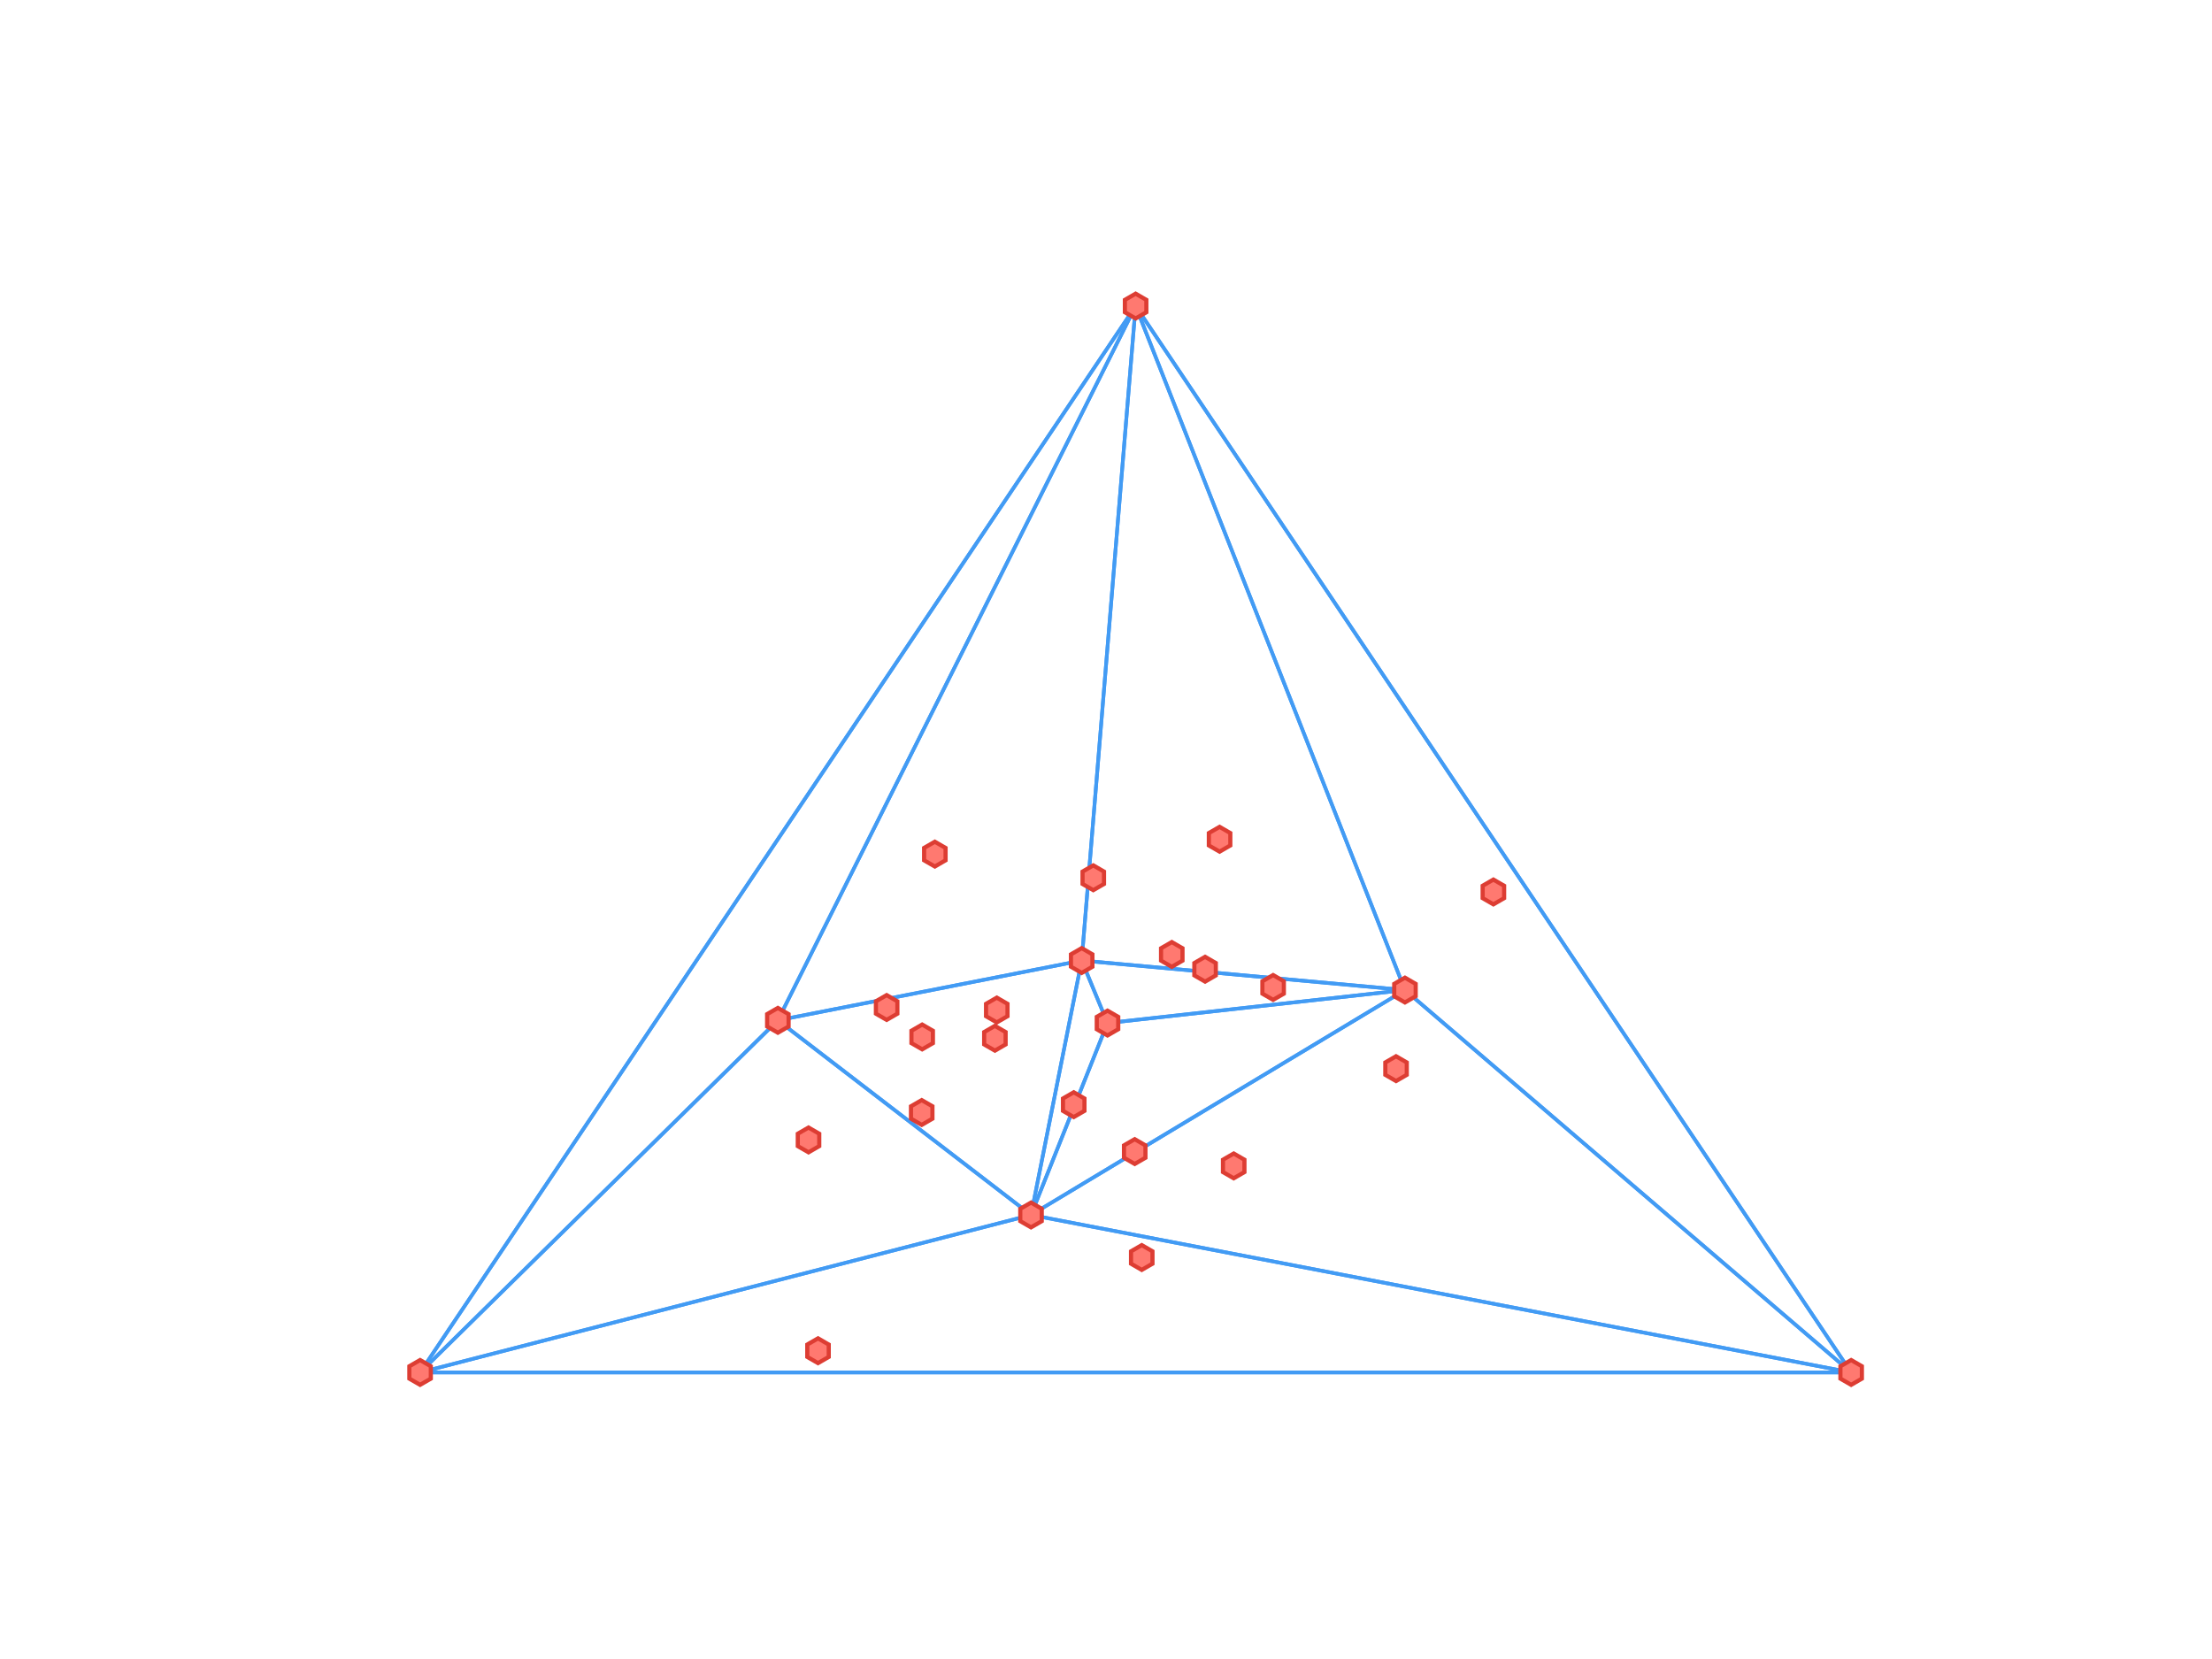
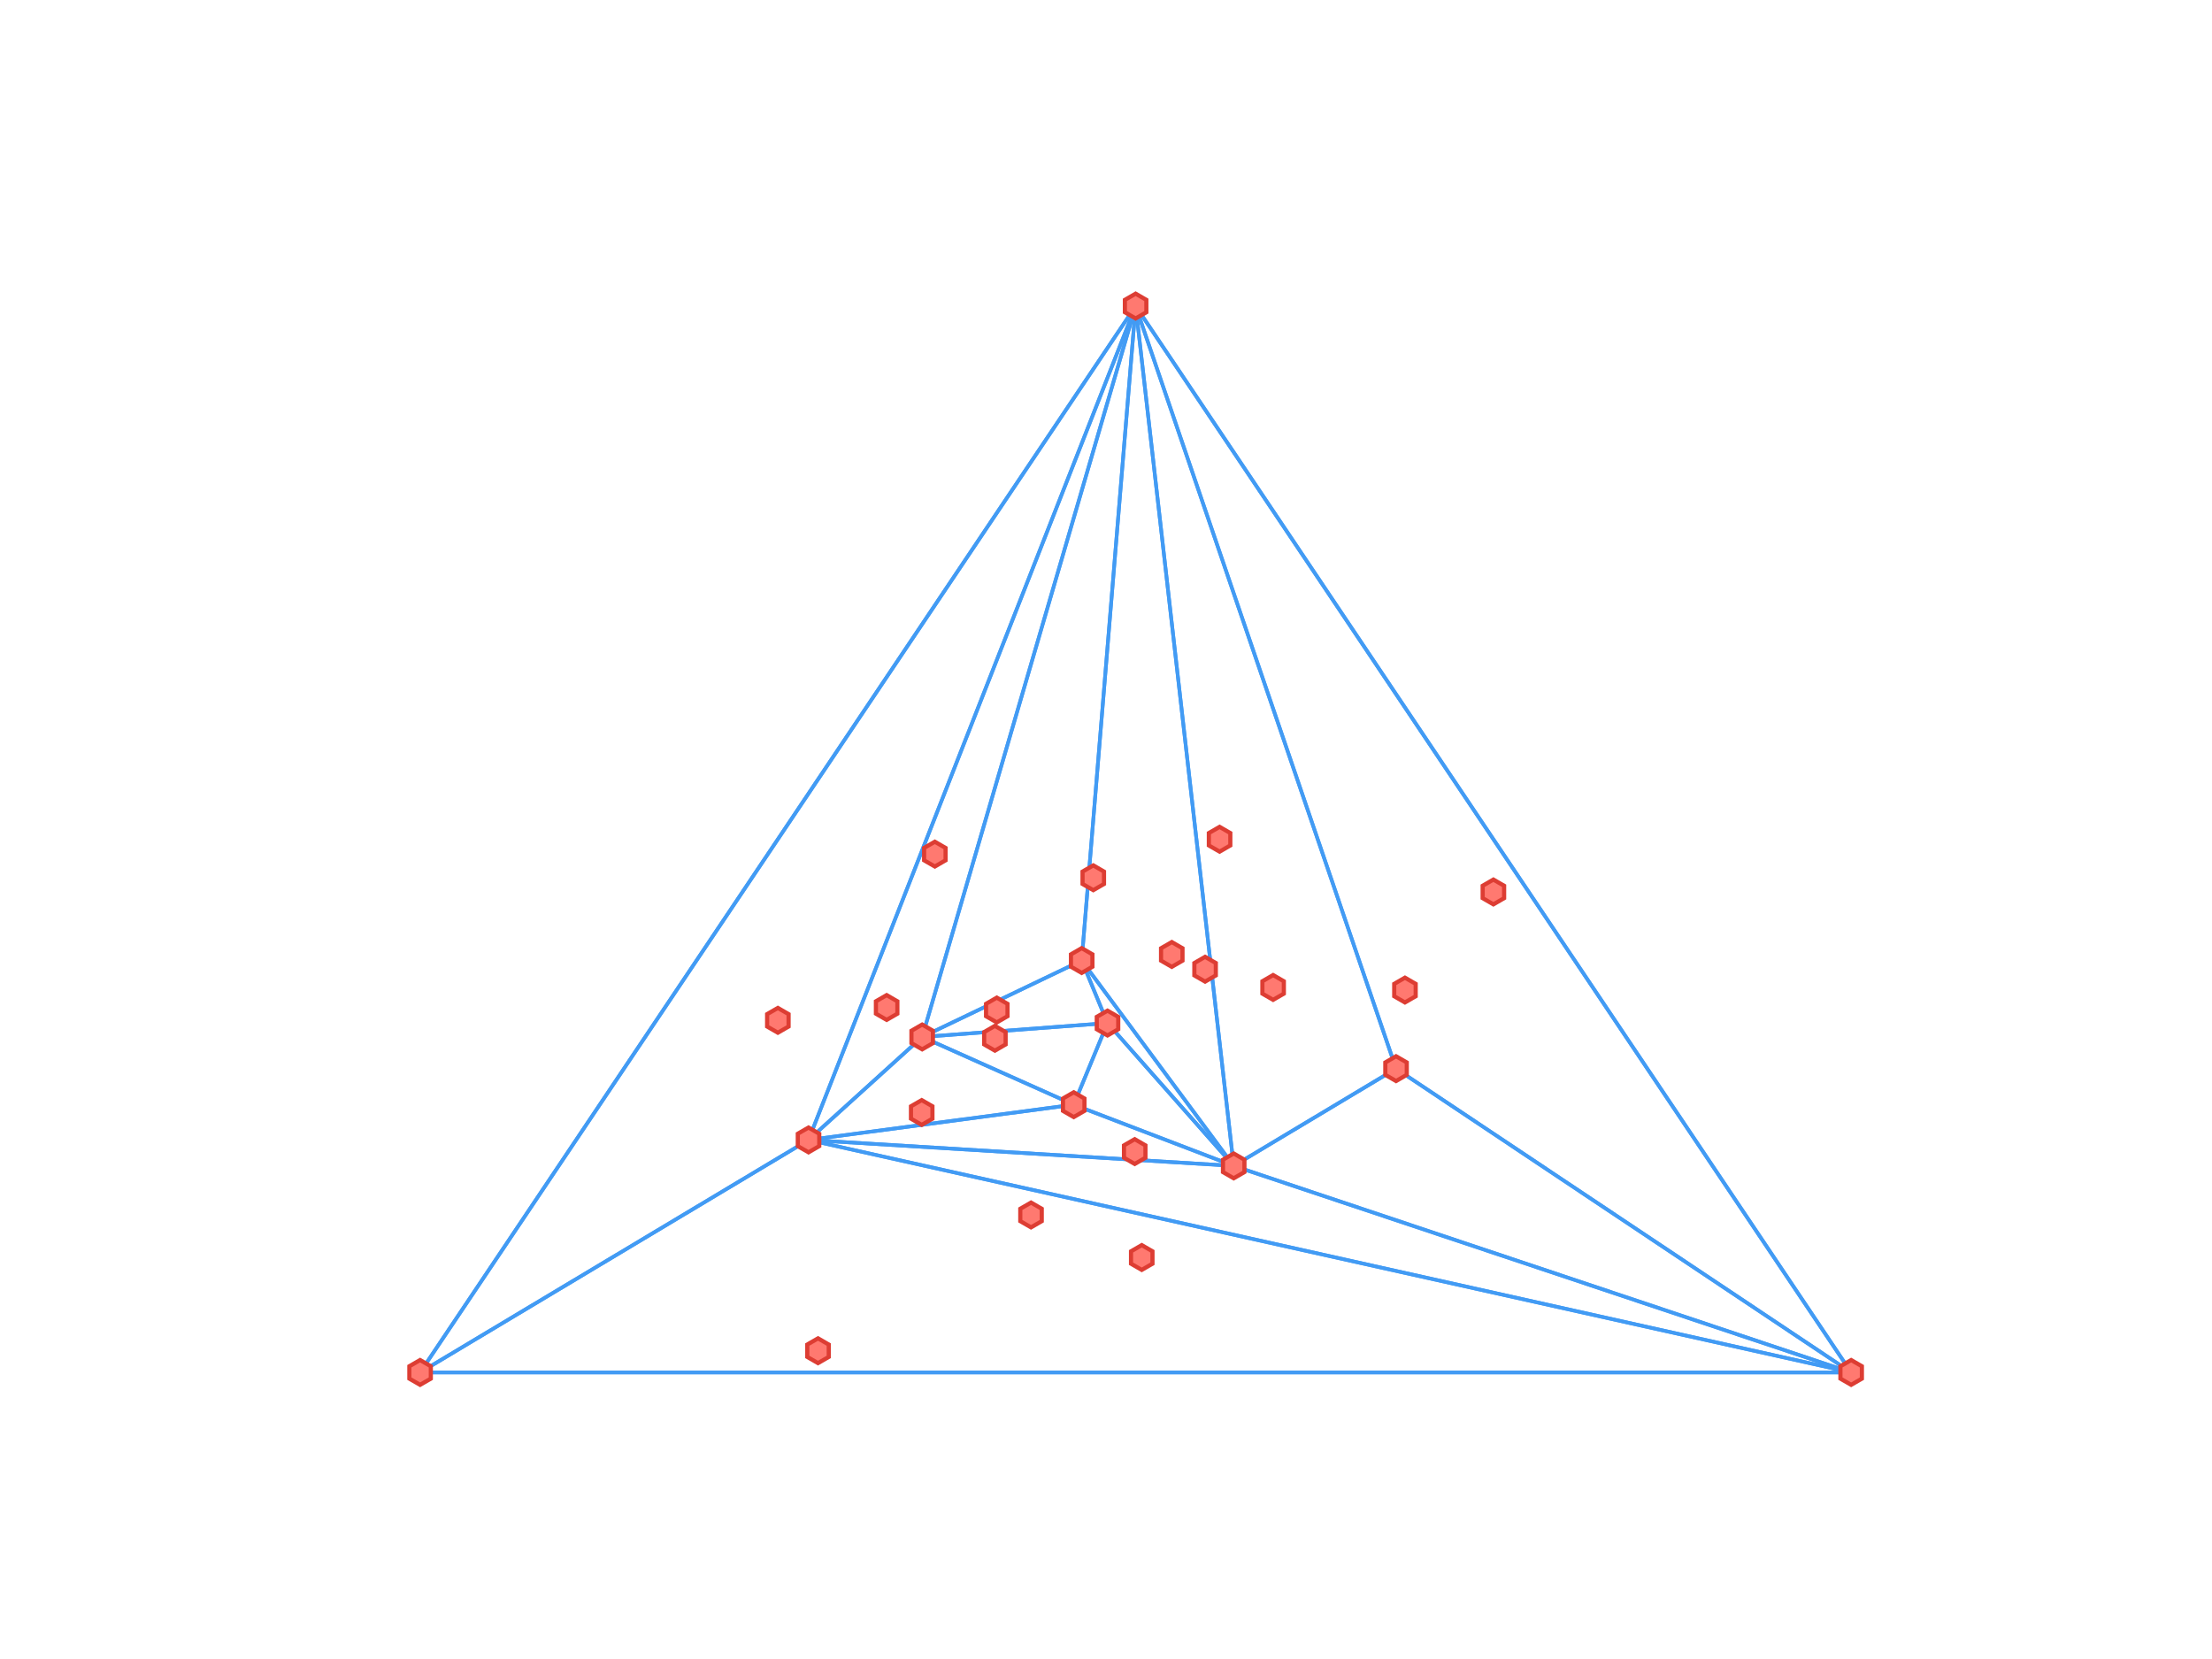
<svg xmlns="http://www.w3.org/2000/svg" xmlns:xlink="http://www.w3.org/1999/xlink" height="345pt" version="1.1" viewBox="0 0 460 345" width="460pt">
  <defs>
    <style type="text/css">
*{stroke-linecap:butt;stroke-linejoin:round;}
  </style>
  </defs>
  <g id="figure_1">
    <g id="patch_1">
      <path d="M 0 345.6  L 460.8 345.6  L 460.8 0  L 0 0  z " style="fill:#ffffff;" />
    </g>
    <g id="axes_1">
      <g id="LineCollection_1">
-         <path clip-path="url(#p65ea8d8c99)" d="M 292.169 205.889  L 384.96 285.408  " style="fill:none;stroke:#429bf4;stroke-width:0.75;" />
-         <path clip-path="url(#p65ea8d8c99)" d="M 292.169 205.889  L 214.408 252.659  " style="fill:none;stroke:#429bf4;stroke-width:0.75;" />
-         <path clip-path="url(#p65ea8d8c99)" d="M 292.169 205.889  L 236.16 63.648  " style="fill:none;stroke:#429bf4;stroke-width:0.75;" />
-         <path clip-path="url(#p65ea8d8c99)" d="M 292.169 205.889  L 230.312 212.751  " style="fill:none;stroke:#429bf4;stroke-width:0.75;" />
-         <path clip-path="url(#p65ea8d8c99)" d="M 292.169 205.889  L 224.945 199.749  " style="fill:none;stroke:#429bf4;stroke-width:0.75;" />
-         <path clip-path="url(#p65ea8d8c99)" d="M 230.312 212.751  L 214.408 252.659  " style="fill:none;stroke:#429bf4;stroke-width:0.75;" />
-         <path clip-path="url(#p65ea8d8c99)" d="M 230.312 212.751  L 292.169 205.889  " style="fill:none;stroke:#429bf4;stroke-width:0.75;" />
-         <path clip-path="url(#p65ea8d8c99)" d="M 230.312 212.751  L 224.945 199.749  " style="fill:none;stroke:#429bf4;stroke-width:0.75;" />
-         <path clip-path="url(#p65ea8d8c99)" d="M 214.408 252.659  L 384.96 285.408  " style="fill:none;stroke:#429bf4;stroke-width:0.75;" />
-         <path clip-path="url(#p65ea8d8c99)" d="M 214.408 252.659  L 230.312 212.751  " style="fill:none;stroke:#429bf4;stroke-width:0.75;" />
-         <path clip-path="url(#p65ea8d8c99)" d="M 214.408 252.659  L 292.169 205.889  " style="fill:none;stroke:#429bf4;stroke-width:0.75;" />
-         <path clip-path="url(#p65ea8d8c99)" d="M 214.408 252.659  L 224.945 199.749  " style="fill:none;stroke:#429bf4;stroke-width:0.75;" />
-         <path clip-path="url(#p65ea8d8c99)" d="M 214.408 252.659  L 161.76 212.184  " style="fill:none;stroke:#429bf4;stroke-width:0.75;" />
-         <path clip-path="url(#p65ea8d8c99)" d="M 214.408 252.659  L 87.36 285.408  " style="fill:none;stroke:#429bf4;stroke-width:0.75;" />
-         <path clip-path="url(#p65ea8d8c99)" d="M 224.945 199.749  L 214.408 252.659  " style="fill:none;stroke:#429bf4;stroke-width:0.75;" />
-         <path clip-path="url(#p65ea8d8c99)" d="M 224.945 199.749  L 236.16 63.648  " style="fill:none;stroke:#429bf4;stroke-width:0.75;" />
-         <path clip-path="url(#p65ea8d8c99)" d="M 224.945 199.749  L 230.312 212.751  " style="fill:none;stroke:#429bf4;stroke-width:0.75;" />
-         <path clip-path="url(#p65ea8d8c99)" d="M 224.945 199.749  L 292.169 205.889  " style="fill:none;stroke:#429bf4;stroke-width:0.75;" />
-         <path clip-path="url(#p65ea8d8c99)" d="M 224.945 199.749  L 161.76 212.184  " style="fill:none;stroke:#429bf4;stroke-width:0.75;" />
-         <path clip-path="url(#p65ea8d8c99)" d="M 161.76 212.184  L 214.408 252.659  " style="fill:none;stroke:#429bf4;stroke-width:0.75;" />
-         <path clip-path="url(#p65ea8d8c99)" d="M 161.76 212.184  L 236.16 63.648  " style="fill:none;stroke:#429bf4;stroke-width:0.75;" />
-         <path clip-path="url(#p65ea8d8c99)" d="M 161.76 212.184  L 224.945 199.749  " style="fill:none;stroke:#429bf4;stroke-width:0.75;" />
-         <path clip-path="url(#p65ea8d8c99)" d="M 161.76 212.184  L 87.36 285.408  " style="fill:none;stroke:#429bf4;stroke-width:0.75;" />
-         <path clip-path="url(#p65ea8d8c99)" d="M 87.36 285.408  L 384.96 285.408  " style="fill:none;stroke:#429bf4;stroke-width:0.75;" />
-         <path clip-path="url(#p65ea8d8c99)" d="M 87.36 285.408  L 214.408 252.659  " style="fill:none;stroke:#429bf4;stroke-width:0.75;" />
-         <path clip-path="url(#p65ea8d8c99)" d="M 87.36 285.408  L 236.16 63.648  " style="fill:none;stroke:#429bf4;stroke-width:0.75;" />
-         <path clip-path="url(#p65ea8d8c99)" d="M 87.36 285.408  L 161.76 212.184  " style="fill:none;stroke:#429bf4;stroke-width:0.75;" />
-         <path clip-path="url(#p65ea8d8c99)" d="M 384.96 285.408  L 214.408 252.659  " style="fill:none;stroke:#429bf4;stroke-width:0.75;" />
-         <path clip-path="url(#p65ea8d8c99)" d="M 384.96 285.408  L 236.16 63.648  " style="fill:none;stroke:#429bf4;stroke-width:0.75;" />
-         <path clip-path="url(#p65ea8d8c99)" d="M 384.96 285.408  L 292.169 205.889  " style="fill:none;stroke:#429bf4;stroke-width:0.75;" />
-         <path clip-path="url(#p65ea8d8c99)" d="M 384.96 285.408  L 87.36 285.408  " style="fill:none;stroke:#429bf4;stroke-width:0.75;" />
-         <path clip-path="url(#p65ea8d8c99)" d="M 236.16 63.648  L 384.96 285.408  " style="fill:none;stroke:#429bf4;stroke-width:0.75;" />
-         <path clip-path="url(#p65ea8d8c99)" d="M 236.16 63.648  L 292.169 205.889  " style="fill:none;stroke:#429bf4;stroke-width:0.75;" />
-         <path clip-path="url(#p65ea8d8c99)" d="M 236.16 63.648  L 224.945 199.749  " style="fill:none;stroke:#429bf4;stroke-width:0.75;" />
-         <path clip-path="url(#p65ea8d8c99)" d="M 236.16 63.648  L 161.76 212.184  " style="fill:none;stroke:#429bf4;stroke-width:0.75;" />
-         <path clip-path="url(#p65ea8d8c99)" d="M 236.16 63.648  L 87.36 285.408  " style="fill:none;stroke:#429bf4;stroke-width:0.75;" />
+         <path clip-path="url(#pbe8d4064de)" d="M 256.557 242.456  L 168.137 237.055  " style="fill:none;stroke:#429bf4;stroke-width:0.75;" />
+         <path clip-path="url(#pbe8d4064de)" d="M 256.557 242.456  L 290.316 222.231  " style="fill:none;stroke:#429bf4;stroke-width:0.75;" />
+         <path clip-path="url(#pbe8d4064de)" d="M 256.557 242.456  L 230.312 212.751  " style="fill:none;stroke:#429bf4;stroke-width:0.75;" />
+         <path clip-path="url(#pbe8d4064de)" d="M 256.557 242.456  L 384.96 285.408  " style="fill:none;stroke:#429bf4;stroke-width:0.75;" />
+         <path clip-path="url(#pbe8d4064de)" d="M 256.557 242.456  L 224.945 199.749  " style="fill:none;stroke:#429bf4;stroke-width:0.75;" />
+         <path clip-path="url(#pbe8d4064de)" d="M 256.557 242.456  L 223.287 229.725  " style="fill:none;stroke:#429bf4;stroke-width:0.75;" />
+         <path clip-path="url(#pbe8d4064de)" d="M 256.557 242.456  L 236.16 63.648  " style="fill:none;stroke:#429bf4;stroke-width:0.75;" />
+         <path clip-path="url(#pbe8d4064de)" d="M 230.312 212.751  L 223.287 229.725  " style="fill:none;stroke:#429bf4;stroke-width:0.75;" />
+         <path clip-path="url(#pbe8d4064de)" d="M 230.312 212.751  L 224.945 199.749  " style="fill:none;stroke:#429bf4;stroke-width:0.75;" />
+         <path clip-path="url(#pbe8d4064de)" d="M 230.312 212.751  L 191.773 215.64  " style="fill:none;stroke:#429bf4;stroke-width:0.75;" />
+         <path clip-path="url(#pbe8d4064de)" d="M 230.312 212.751  L 256.557 242.456  " style="fill:none;stroke:#429bf4;stroke-width:0.75;" />
+         <path clip-path="url(#pbe8d4064de)" d="M 223.287 229.725  L 168.137 237.055  " style="fill:none;stroke:#429bf4;stroke-width:0.75;" />
+         <path clip-path="url(#pbe8d4064de)" d="M 223.287 229.725  L 230.312 212.751  " style="fill:none;stroke:#429bf4;stroke-width:0.75;" />
+         <path clip-path="url(#pbe8d4064de)" d="M 223.287 229.725  L 191.773 215.64  " style="fill:none;stroke:#429bf4;stroke-width:0.75;" />
+         <path clip-path="url(#pbe8d4064de)" d="M 223.287 229.725  L 256.557 242.456  " style="fill:none;stroke:#429bf4;stroke-width:0.75;" />
+         <path clip-path="url(#pbe8d4064de)" d="M 224.945 199.749  L 230.312 212.751  " style="fill:none;stroke:#429bf4;stroke-width:0.75;" />
+         <path clip-path="url(#pbe8d4064de)" d="M 224.945 199.749  L 236.16 63.648  " style="fill:none;stroke:#429bf4;stroke-width:0.75;" />
+         <path clip-path="url(#pbe8d4064de)" d="M 224.945 199.749  L 191.773 215.64  " style="fill:none;stroke:#429bf4;stroke-width:0.75;" />
+         <path clip-path="url(#pbe8d4064de)" d="M 224.945 199.749  L 256.557 242.456  " style="fill:none;stroke:#429bf4;stroke-width:0.75;" />
+         <path clip-path="url(#pbe8d4064de)" d="M 168.137 237.055  L 87.36 285.408  " style="fill:none;stroke:#429bf4;stroke-width:0.75;" />
+         <path clip-path="url(#pbe8d4064de)" d="M 168.137 237.055  L 384.96 285.408  " style="fill:none;stroke:#429bf4;stroke-width:0.75;" />
+         <path clip-path="url(#pbe8d4064de)" d="M 168.137 237.055  L 223.287 229.725  " style="fill:none;stroke:#429bf4;stroke-width:0.75;" />
+         <path clip-path="url(#pbe8d4064de)" d="M 168.137 237.055  L 236.16 63.648  " style="fill:none;stroke:#429bf4;stroke-width:0.75;" />
+         <path clip-path="url(#pbe8d4064de)" d="M 168.137 237.055  L 191.773 215.64  " style="fill:none;stroke:#429bf4;stroke-width:0.75;" />
+         <path clip-path="url(#pbe8d4064de)" d="M 168.137 237.055  L 256.557 242.456  " style="fill:none;stroke:#429bf4;stroke-width:0.75;" />
+         <path clip-path="url(#pbe8d4064de)" d="M 290.316 222.231  L 384.96 285.408  " style="fill:none;stroke:#429bf4;stroke-width:0.75;" />
+         <path clip-path="url(#pbe8d4064de)" d="M 290.316 222.231  L 236.16 63.648  " style="fill:none;stroke:#429bf4;stroke-width:0.75;" />
+         <path clip-path="url(#pbe8d4064de)" d="M 290.316 222.231  L 256.557 242.456  " style="fill:none;stroke:#429bf4;stroke-width:0.75;" />
+         <path clip-path="url(#pbe8d4064de)" d="M 191.773 215.64  L 168.137 237.055  " style="fill:none;stroke:#429bf4;stroke-width:0.75;" />
+         <path clip-path="url(#pbe8d4064de)" d="M 191.773 215.64  L 230.312 212.751  " style="fill:none;stroke:#429bf4;stroke-width:0.75;" />
+         <path clip-path="url(#pbe8d4064de)" d="M 191.773 215.64  L 224.945 199.749  " style="fill:none;stroke:#429bf4;stroke-width:0.75;" />
+         <path clip-path="url(#pbe8d4064de)" d="M 191.773 215.64  L 223.287 229.725  " style="fill:none;stroke:#429bf4;stroke-width:0.75;" />
+         <path clip-path="url(#pbe8d4064de)" d="M 191.773 215.64  L 236.16 63.648  " style="fill:none;stroke:#429bf4;stroke-width:0.75;" />
+         <path clip-path="url(#pbe8d4064de)" d="M 87.36 285.408  L 168.137 237.055  " style="fill:none;stroke:#429bf4;stroke-width:0.75;" />
+         <path clip-path="url(#pbe8d4064de)" d="M 87.36 285.408  L 384.96 285.408  " style="fill:none;stroke:#429bf4;stroke-width:0.75;" />
+         <path clip-path="url(#pbe8d4064de)" d="M 87.36 285.408  L 236.16 63.648  " style="fill:none;stroke:#429bf4;stroke-width:0.75;" />
+         <path clip-path="url(#pbe8d4064de)" d="M 384.96 285.408  L 168.137 237.055  " style="fill:none;stroke:#429bf4;stroke-width:0.75;" />
+         <path clip-path="url(#pbe8d4064de)" d="M 384.96 285.408  L 290.316 222.231  " style="fill:none;stroke:#429bf4;stroke-width:0.75;" />
+         <path clip-path="url(#pbe8d4064de)" d="M 384.96 285.408  L 87.36 285.408  " style="fill:none;stroke:#429bf4;stroke-width:0.75;" />
+         <path clip-path="url(#pbe8d4064de)" d="M 384.96 285.408  L 236.16 63.648  " style="fill:none;stroke:#429bf4;stroke-width:0.75;" />
+         <path clip-path="url(#pbe8d4064de)" d="M 384.96 285.408  L 256.557 242.456  " style="fill:none;stroke:#429bf4;stroke-width:0.75;" />
+         <path clip-path="url(#pbe8d4064de)" d="M 236.16 63.648  L 168.137 237.055  " style="fill:none;stroke:#429bf4;stroke-width:0.75;" />
+         <path clip-path="url(#pbe8d4064de)" d="M 236.16 63.648  L 290.316 222.231  " style="fill:none;stroke:#429bf4;stroke-width:0.75;" />
+         <path clip-path="url(#pbe8d4064de)" d="M 236.16 63.648  L 87.36 285.408  " style="fill:none;stroke:#429bf4;stroke-width:0.75;" />
+         <path clip-path="url(#pbe8d4064de)" d="M 236.16 63.648  L 384.96 285.408  " style="fill:none;stroke:#429bf4;stroke-width:0.75;" />
+         <path clip-path="url(#pbe8d4064de)" d="M 236.16 63.648  L 224.945 199.749  " style="fill:none;stroke:#429bf4;stroke-width:0.75;" />
+         <path clip-path="url(#pbe8d4064de)" d="M 236.16 63.648  L 191.773 215.64  " style="fill:none;stroke:#429bf4;stroke-width:0.75;" />
+         <path clip-path="url(#pbe8d4064de)" d="M 236.16 63.648  L 256.557 242.456  " style="fill:none;stroke:#429bf4;stroke-width:0.75;" />
      </g>
      <g id="line2d_1">
        <defs>
-           <path d="M 0 -2.5  L -2.165 -1.25  L -2.165 1.25  L -0 2.5  L 2.165 1.25  L 2.165 -1.25  z " id="m857bbdb5ae" style="stroke:#dd3d33;stroke-linejoin:miter;" />
+           <path d="M 0 -2.5  L -2.165 -1.25  L -2.165 1.25  L -0 2.5  L 2.165 1.25  L 2.165 -1.25  z " id="ma28ed3c698" style="stroke:#dd3d33;stroke-linejoin:miter;" />
        </defs>
-         <g clip-path="url(#p65ea8d8c99)">
-           <use style="fill:#dd3d33;stroke:#dd3d33;stroke-linejoin:miter;" x="250.606" xlink:href="#m857bbdb5ae" y="201.555" />
-           <use style="fill:#dd3d33;stroke:#dd3d33;stroke-linejoin:miter;" x="235.971" xlink:href="#m857bbdb5ae" y="239.476" />
-           <use style="fill:#dd3d33;stroke:#dd3d33;stroke-linejoin:miter;" x="256.557" xlink:href="#m857bbdb5ae" y="242.456" />
-           <use style="fill:#dd3d33;stroke:#dd3d33;stroke-linejoin:miter;" x="264.753" xlink:href="#m857bbdb5ae" y="205.347" />
-           <use style="fill:#dd3d33;stroke:#dd3d33;stroke-linejoin:miter;" x="292.169" xlink:href="#m857bbdb5ae" y="205.889" />
-           <use style="fill:#dd3d33;stroke:#dd3d33;stroke-linejoin:miter;" x="243.678" xlink:href="#m857bbdb5ae" y="198.485" />
-           <use style="fill:#dd3d33;stroke:#dd3d33;stroke-linejoin:miter;" x="206.895" xlink:href="#m857bbdb5ae" y="215.911" />
-           <use style="fill:#dd3d33;stroke:#dd3d33;stroke-linejoin:miter;" x="230.312" xlink:href="#m857bbdb5ae" y="212.751" />
-           <use style="fill:#dd3d33;stroke:#dd3d33;stroke-linejoin:miter;" x="223.287" xlink:href="#m857bbdb5ae" y="229.725" />
-           <use style="fill:#dd3d33;stroke:#dd3d33;stroke-linejoin:miter;" x="214.408" xlink:href="#m857bbdb5ae" y="252.659" />
-           <use style="fill:#dd3d33;stroke:#dd3d33;stroke-linejoin:miter;" x="191.675" xlink:href="#m857bbdb5ae" y="231.35" />
-           <use style="fill:#dd3d33;stroke:#dd3d33;stroke-linejoin:miter;" x="224.945" xlink:href="#m857bbdb5ae" y="199.749" />
-           <use style="fill:#dd3d33;stroke:#dd3d33;stroke-linejoin:miter;" x="253.621" xlink:href="#m857bbdb5ae" y="174.528" />
-           <use style="fill:#dd3d33;stroke:#dd3d33;stroke-linejoin:miter;" x="194.405" xlink:href="#m857bbdb5ae" y="177.619" />
-           <use style="fill:#dd3d33;stroke:#dd3d33;stroke-linejoin:miter;" x="184.384" xlink:href="#m857bbdb5ae" y="209.515" />
-           <use style="fill:#dd3d33;stroke:#dd3d33;stroke-linejoin:miter;" x="227.353" xlink:href="#m857bbdb5ae" y="182.537" />
-           <use style="fill:#dd3d33;stroke:#dd3d33;stroke-linejoin:miter;" x="237.434" xlink:href="#m857bbdb5ae" y="261.507" />
-           <use style="fill:#dd3d33;stroke:#dd3d33;stroke-linejoin:miter;" x="170.111" xlink:href="#m857bbdb5ae" y="280.894" />
-           <use style="fill:#dd3d33;stroke:#dd3d33;stroke-linejoin:miter;" x="168.137" xlink:href="#m857bbdb5ae" y="237.055" />
-           <use style="fill:#dd3d33;stroke:#dd3d33;stroke-linejoin:miter;" x="310.56" xlink:href="#m857bbdb5ae" y="185.488" />
-           <use style="fill:#dd3d33;stroke:#dd3d33;stroke-linejoin:miter;" x="290.316" xlink:href="#m857bbdb5ae" y="222.231" />
-           <use style="fill:#dd3d33;stroke:#dd3d33;stroke-linejoin:miter;" x="207.286" xlink:href="#m857bbdb5ae" y="210.042" />
-           <use style="fill:#dd3d33;stroke:#dd3d33;stroke-linejoin:miter;" x="191.773" xlink:href="#m857bbdb5ae" y="215.64" />
-           <use style="fill:#dd3d33;stroke:#dd3d33;stroke-linejoin:miter;" x="161.76" xlink:href="#m857bbdb5ae" y="212.184" />
-           <use style="fill:#dd3d33;stroke:#dd3d33;stroke-linejoin:miter;" x="87.36" xlink:href="#m857bbdb5ae" y="285.408" />
-           <use style="fill:#dd3d33;stroke:#dd3d33;stroke-linejoin:miter;" x="384.96" xlink:href="#m857bbdb5ae" y="285.408" />
-           <use style="fill:#dd3d33;stroke:#dd3d33;stroke-linejoin:miter;" x="236.16" xlink:href="#m857bbdb5ae" y="63.648" />
+         <g clip-path="url(#pbe8d4064de)">
+           <use style="fill:#dd3d33;stroke:#dd3d33;stroke-linejoin:miter;" x="250.606" xlink:href="#ma28ed3c698" y="201.555" />
+           <use style="fill:#dd3d33;stroke:#dd3d33;stroke-linejoin:miter;" x="235.971" xlink:href="#ma28ed3c698" y="239.476" />
+           <use style="fill:#dd3d33;stroke:#dd3d33;stroke-linejoin:miter;" x="256.557" xlink:href="#ma28ed3c698" y="242.456" />
+           <use style="fill:#dd3d33;stroke:#dd3d33;stroke-linejoin:miter;" x="264.753" xlink:href="#ma28ed3c698" y="205.347" />
+           <use style="fill:#dd3d33;stroke:#dd3d33;stroke-linejoin:miter;" x="292.169" xlink:href="#ma28ed3c698" y="205.889" />
+           <use style="fill:#dd3d33;stroke:#dd3d33;stroke-linejoin:miter;" x="243.678" xlink:href="#ma28ed3c698" y="198.485" />
+           <use style="fill:#dd3d33;stroke:#dd3d33;stroke-linejoin:miter;" x="206.895" xlink:href="#ma28ed3c698" y="215.911" />
+           <use style="fill:#dd3d33;stroke:#dd3d33;stroke-linejoin:miter;" x="230.312" xlink:href="#ma28ed3c698" y="212.751" />
+           <use style="fill:#dd3d33;stroke:#dd3d33;stroke-linejoin:miter;" x="223.287" xlink:href="#ma28ed3c698" y="229.725" />
+           <use style="fill:#dd3d33;stroke:#dd3d33;stroke-linejoin:miter;" x="214.408" xlink:href="#ma28ed3c698" y="252.659" />
+           <use style="fill:#dd3d33;stroke:#dd3d33;stroke-linejoin:miter;" x="191.675" xlink:href="#ma28ed3c698" y="231.35" />
+           <use style="fill:#dd3d33;stroke:#dd3d33;stroke-linejoin:miter;" x="224.945" xlink:href="#ma28ed3c698" y="199.749" />
+           <use style="fill:#dd3d33;stroke:#dd3d33;stroke-linejoin:miter;" x="253.621" xlink:href="#ma28ed3c698" y="174.528" />
+           <use style="fill:#dd3d33;stroke:#dd3d33;stroke-linejoin:miter;" x="194.405" xlink:href="#ma28ed3c698" y="177.619" />
+           <use style="fill:#dd3d33;stroke:#dd3d33;stroke-linejoin:miter;" x="184.384" xlink:href="#ma28ed3c698" y="209.515" />
+           <use style="fill:#dd3d33;stroke:#dd3d33;stroke-linejoin:miter;" x="227.353" xlink:href="#ma28ed3c698" y="182.537" />
+           <use style="fill:#dd3d33;stroke:#dd3d33;stroke-linejoin:miter;" x="237.434" xlink:href="#ma28ed3c698" y="261.507" />
+           <use style="fill:#dd3d33;stroke:#dd3d33;stroke-linejoin:miter;" x="170.111" xlink:href="#ma28ed3c698" y="280.894" />
+           <use style="fill:#dd3d33;stroke:#dd3d33;stroke-linejoin:miter;" x="168.137" xlink:href="#ma28ed3c698" y="237.055" />
+           <use style="fill:#dd3d33;stroke:#dd3d33;stroke-linejoin:miter;" x="310.56" xlink:href="#ma28ed3c698" y="185.488" />
+           <use style="fill:#dd3d33;stroke:#dd3d33;stroke-linejoin:miter;" x="290.316" xlink:href="#ma28ed3c698" y="222.231" />
+           <use style="fill:#dd3d33;stroke:#dd3d33;stroke-linejoin:miter;" x="207.286" xlink:href="#ma28ed3c698" y="210.042" />
+           <use style="fill:#dd3d33;stroke:#dd3d33;stroke-linejoin:miter;" x="191.773" xlink:href="#ma28ed3c698" y="215.64" />
+           <use style="fill:#dd3d33;stroke:#dd3d33;stroke-linejoin:miter;" x="161.76" xlink:href="#ma28ed3c698" y="212.184" />
+           <use style="fill:#dd3d33;stroke:#dd3d33;stroke-linejoin:miter;" x="87.36" xlink:href="#ma28ed3c698" y="285.408" />
+           <use style="fill:#dd3d33;stroke:#dd3d33;stroke-linejoin:miter;" x="384.96" xlink:href="#ma28ed3c698" y="285.408" />
+           <use style="fill:#dd3d33;stroke:#dd3d33;stroke-linejoin:miter;" x="236.16" xlink:href="#ma28ed3c698" y="63.648" />
        </g>
      </g>
      <g id="line2d_2">
        <defs>
-           <path d="M 0 -1.5  L -1.299 -0.75  L -1.299 0.75  L -0 1.5  L 1.299 0.75  L 1.299 -0.75  z " id="m61f2f20692" style="stroke:#ff7970;stroke-linejoin:miter;" />
+           <path d="M 0 -1.5  L -1.299 -0.75  L -1.299 0.75  L -0 1.5  L 1.299 0.75  L 1.299 -0.75  z " id="mf79f467dc1" style="stroke:#ff7970;stroke-linejoin:miter;" />
        </defs>
-         <g clip-path="url(#p65ea8d8c99)">
-           <use style="fill:#ff7970;stroke:#ff7970;stroke-linejoin:miter;" x="250.606" xlink:href="#m61f2f20692" y="201.555" />
-           <use style="fill:#ff7970;stroke:#ff7970;stroke-linejoin:miter;" x="235.971" xlink:href="#m61f2f20692" y="239.476" />
-           <use style="fill:#ff7970;stroke:#ff7970;stroke-linejoin:miter;" x="256.557" xlink:href="#m61f2f20692" y="242.456" />
-           <use style="fill:#ff7970;stroke:#ff7970;stroke-linejoin:miter;" x="264.753" xlink:href="#m61f2f20692" y="205.347" />
-           <use style="fill:#ff7970;stroke:#ff7970;stroke-linejoin:miter;" x="292.169" xlink:href="#m61f2f20692" y="205.889" />
-           <use style="fill:#ff7970;stroke:#ff7970;stroke-linejoin:miter;" x="243.678" xlink:href="#m61f2f20692" y="198.485" />
-           <use style="fill:#ff7970;stroke:#ff7970;stroke-linejoin:miter;" x="206.895" xlink:href="#m61f2f20692" y="215.911" />
-           <use style="fill:#ff7970;stroke:#ff7970;stroke-linejoin:miter;" x="230.312" xlink:href="#m61f2f20692" y="212.751" />
-           <use style="fill:#ff7970;stroke:#ff7970;stroke-linejoin:miter;" x="223.287" xlink:href="#m61f2f20692" y="229.725" />
-           <use style="fill:#ff7970;stroke:#ff7970;stroke-linejoin:miter;" x="214.408" xlink:href="#m61f2f20692" y="252.659" />
-           <use style="fill:#ff7970;stroke:#ff7970;stroke-linejoin:miter;" x="191.675" xlink:href="#m61f2f20692" y="231.35" />
-           <use style="fill:#ff7970;stroke:#ff7970;stroke-linejoin:miter;" x="224.945" xlink:href="#m61f2f20692" y="199.749" />
-           <use style="fill:#ff7970;stroke:#ff7970;stroke-linejoin:miter;" x="253.621" xlink:href="#m61f2f20692" y="174.528" />
-           <use style="fill:#ff7970;stroke:#ff7970;stroke-linejoin:miter;" x="194.405" xlink:href="#m61f2f20692" y="177.619" />
-           <use style="fill:#ff7970;stroke:#ff7970;stroke-linejoin:miter;" x="184.384" xlink:href="#m61f2f20692" y="209.515" />
-           <use style="fill:#ff7970;stroke:#ff7970;stroke-linejoin:miter;" x="227.353" xlink:href="#m61f2f20692" y="182.537" />
-           <use style="fill:#ff7970;stroke:#ff7970;stroke-linejoin:miter;" x="237.434" xlink:href="#m61f2f20692" y="261.507" />
-           <use style="fill:#ff7970;stroke:#ff7970;stroke-linejoin:miter;" x="170.111" xlink:href="#m61f2f20692" y="280.894" />
-           <use style="fill:#ff7970;stroke:#ff7970;stroke-linejoin:miter;" x="168.137" xlink:href="#m61f2f20692" y="237.055" />
-           <use style="fill:#ff7970;stroke:#ff7970;stroke-linejoin:miter;" x="310.56" xlink:href="#m61f2f20692" y="185.488" />
-           <use style="fill:#ff7970;stroke:#ff7970;stroke-linejoin:miter;" x="290.316" xlink:href="#m61f2f20692" y="222.231" />
-           <use style="fill:#ff7970;stroke:#ff7970;stroke-linejoin:miter;" x="207.286" xlink:href="#m61f2f20692" y="210.042" />
-           <use style="fill:#ff7970;stroke:#ff7970;stroke-linejoin:miter;" x="191.773" xlink:href="#m61f2f20692" y="215.64" />
-           <use style="fill:#ff7970;stroke:#ff7970;stroke-linejoin:miter;" x="161.76" xlink:href="#m61f2f20692" y="212.184" />
-           <use style="fill:#ff7970;stroke:#ff7970;stroke-linejoin:miter;" x="87.36" xlink:href="#m61f2f20692" y="285.408" />
-           <use style="fill:#ff7970;stroke:#ff7970;stroke-linejoin:miter;" x="384.96" xlink:href="#m61f2f20692" y="285.408" />
-           <use style="fill:#ff7970;stroke:#ff7970;stroke-linejoin:miter;" x="236.16" xlink:href="#m61f2f20692" y="63.648" />
+         <g clip-path="url(#pbe8d4064de)">
+           <use style="fill:#ff7970;stroke:#ff7970;stroke-linejoin:miter;" x="250.606" xlink:href="#mf79f467dc1" y="201.555" />
+           <use style="fill:#ff7970;stroke:#ff7970;stroke-linejoin:miter;" x="235.971" xlink:href="#mf79f467dc1" y="239.476" />
+           <use style="fill:#ff7970;stroke:#ff7970;stroke-linejoin:miter;" x="256.557" xlink:href="#mf79f467dc1" y="242.456" />
+           <use style="fill:#ff7970;stroke:#ff7970;stroke-linejoin:miter;" x="264.753" xlink:href="#mf79f467dc1" y="205.347" />
+           <use style="fill:#ff7970;stroke:#ff7970;stroke-linejoin:miter;" x="292.169" xlink:href="#mf79f467dc1" y="205.889" />
+           <use style="fill:#ff7970;stroke:#ff7970;stroke-linejoin:miter;" x="243.678" xlink:href="#mf79f467dc1" y="198.485" />
+           <use style="fill:#ff7970;stroke:#ff7970;stroke-linejoin:miter;" x="206.895" xlink:href="#mf79f467dc1" y="215.911" />
+           <use style="fill:#ff7970;stroke:#ff7970;stroke-linejoin:miter;" x="230.312" xlink:href="#mf79f467dc1" y="212.751" />
+           <use style="fill:#ff7970;stroke:#ff7970;stroke-linejoin:miter;" x="223.287" xlink:href="#mf79f467dc1" y="229.725" />
+           <use style="fill:#ff7970;stroke:#ff7970;stroke-linejoin:miter;" x="214.408" xlink:href="#mf79f467dc1" y="252.659" />
+           <use style="fill:#ff7970;stroke:#ff7970;stroke-linejoin:miter;" x="191.675" xlink:href="#mf79f467dc1" y="231.35" />
+           <use style="fill:#ff7970;stroke:#ff7970;stroke-linejoin:miter;" x="224.945" xlink:href="#mf79f467dc1" y="199.749" />
+           <use style="fill:#ff7970;stroke:#ff7970;stroke-linejoin:miter;" x="253.621" xlink:href="#mf79f467dc1" y="174.528" />
+           <use style="fill:#ff7970;stroke:#ff7970;stroke-linejoin:miter;" x="194.405" xlink:href="#mf79f467dc1" y="177.619" />
+           <use style="fill:#ff7970;stroke:#ff7970;stroke-linejoin:miter;" x="184.384" xlink:href="#mf79f467dc1" y="209.515" />
+           <use style="fill:#ff7970;stroke:#ff7970;stroke-linejoin:miter;" x="227.353" xlink:href="#mf79f467dc1" y="182.537" />
+           <use style="fill:#ff7970;stroke:#ff7970;stroke-linejoin:miter;" x="237.434" xlink:href="#mf79f467dc1" y="261.507" />
+           <use style="fill:#ff7970;stroke:#ff7970;stroke-linejoin:miter;" x="170.111" xlink:href="#mf79f467dc1" y="280.894" />
+           <use style="fill:#ff7970;stroke:#ff7970;stroke-linejoin:miter;" x="168.137" xlink:href="#mf79f467dc1" y="237.055" />
+           <use style="fill:#ff7970;stroke:#ff7970;stroke-linejoin:miter;" x="310.56" xlink:href="#mf79f467dc1" y="185.488" />
+           <use style="fill:#ff7970;stroke:#ff7970;stroke-linejoin:miter;" x="290.316" xlink:href="#mf79f467dc1" y="222.231" />
+           <use style="fill:#ff7970;stroke:#ff7970;stroke-linejoin:miter;" x="207.286" xlink:href="#mf79f467dc1" y="210.042" />
+           <use style="fill:#ff7970;stroke:#ff7970;stroke-linejoin:miter;" x="191.773" xlink:href="#mf79f467dc1" y="215.64" />
+           <use style="fill:#ff7970;stroke:#ff7970;stroke-linejoin:miter;" x="161.76" xlink:href="#mf79f467dc1" y="212.184" />
+           <use style="fill:#ff7970;stroke:#ff7970;stroke-linejoin:miter;" x="87.36" xlink:href="#mf79f467dc1" y="285.408" />
+           <use style="fill:#ff7970;stroke:#ff7970;stroke-linejoin:miter;" x="384.96" xlink:href="#mf79f467dc1" y="285.408" />
+           <use style="fill:#ff7970;stroke:#ff7970;stroke-linejoin:miter;" x="236.16" xlink:href="#mf79f467dc1" y="63.648" />
        </g>
      </g>
    </g>
  </g>
  <defs>
-     <clipPath id="p65ea8d8c99">
+     <clipPath id="pbe8d4064de">
      <rect height="266.112" width="357.12" x="57.6" y="41.472" />
    </clipPath>
  </defs>
</svg>
